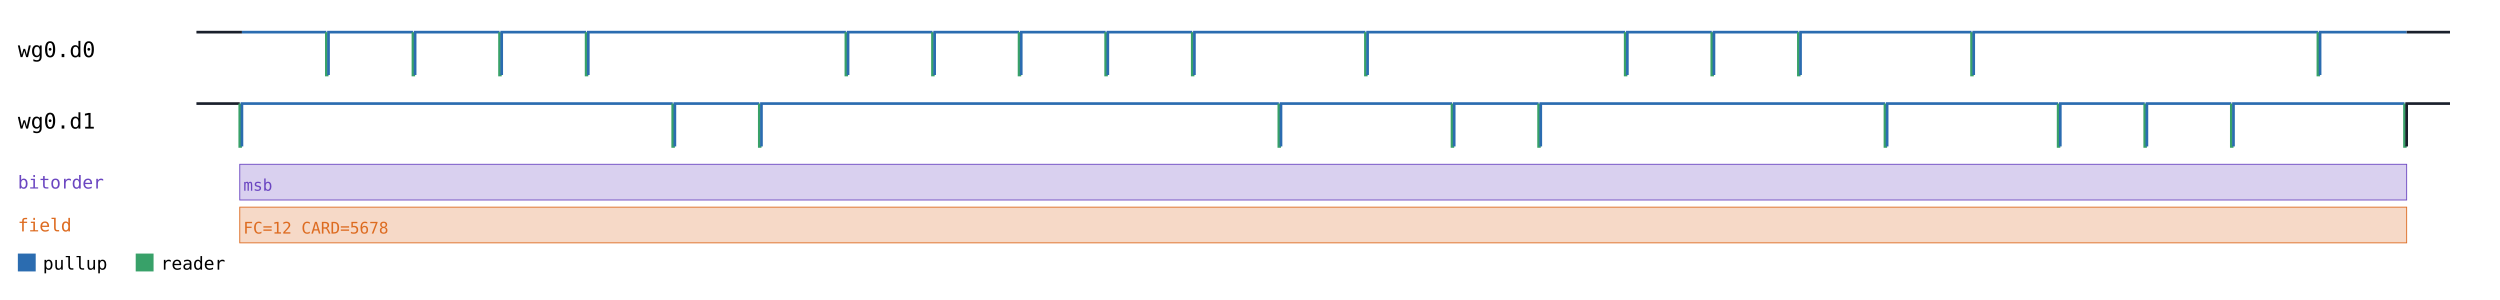
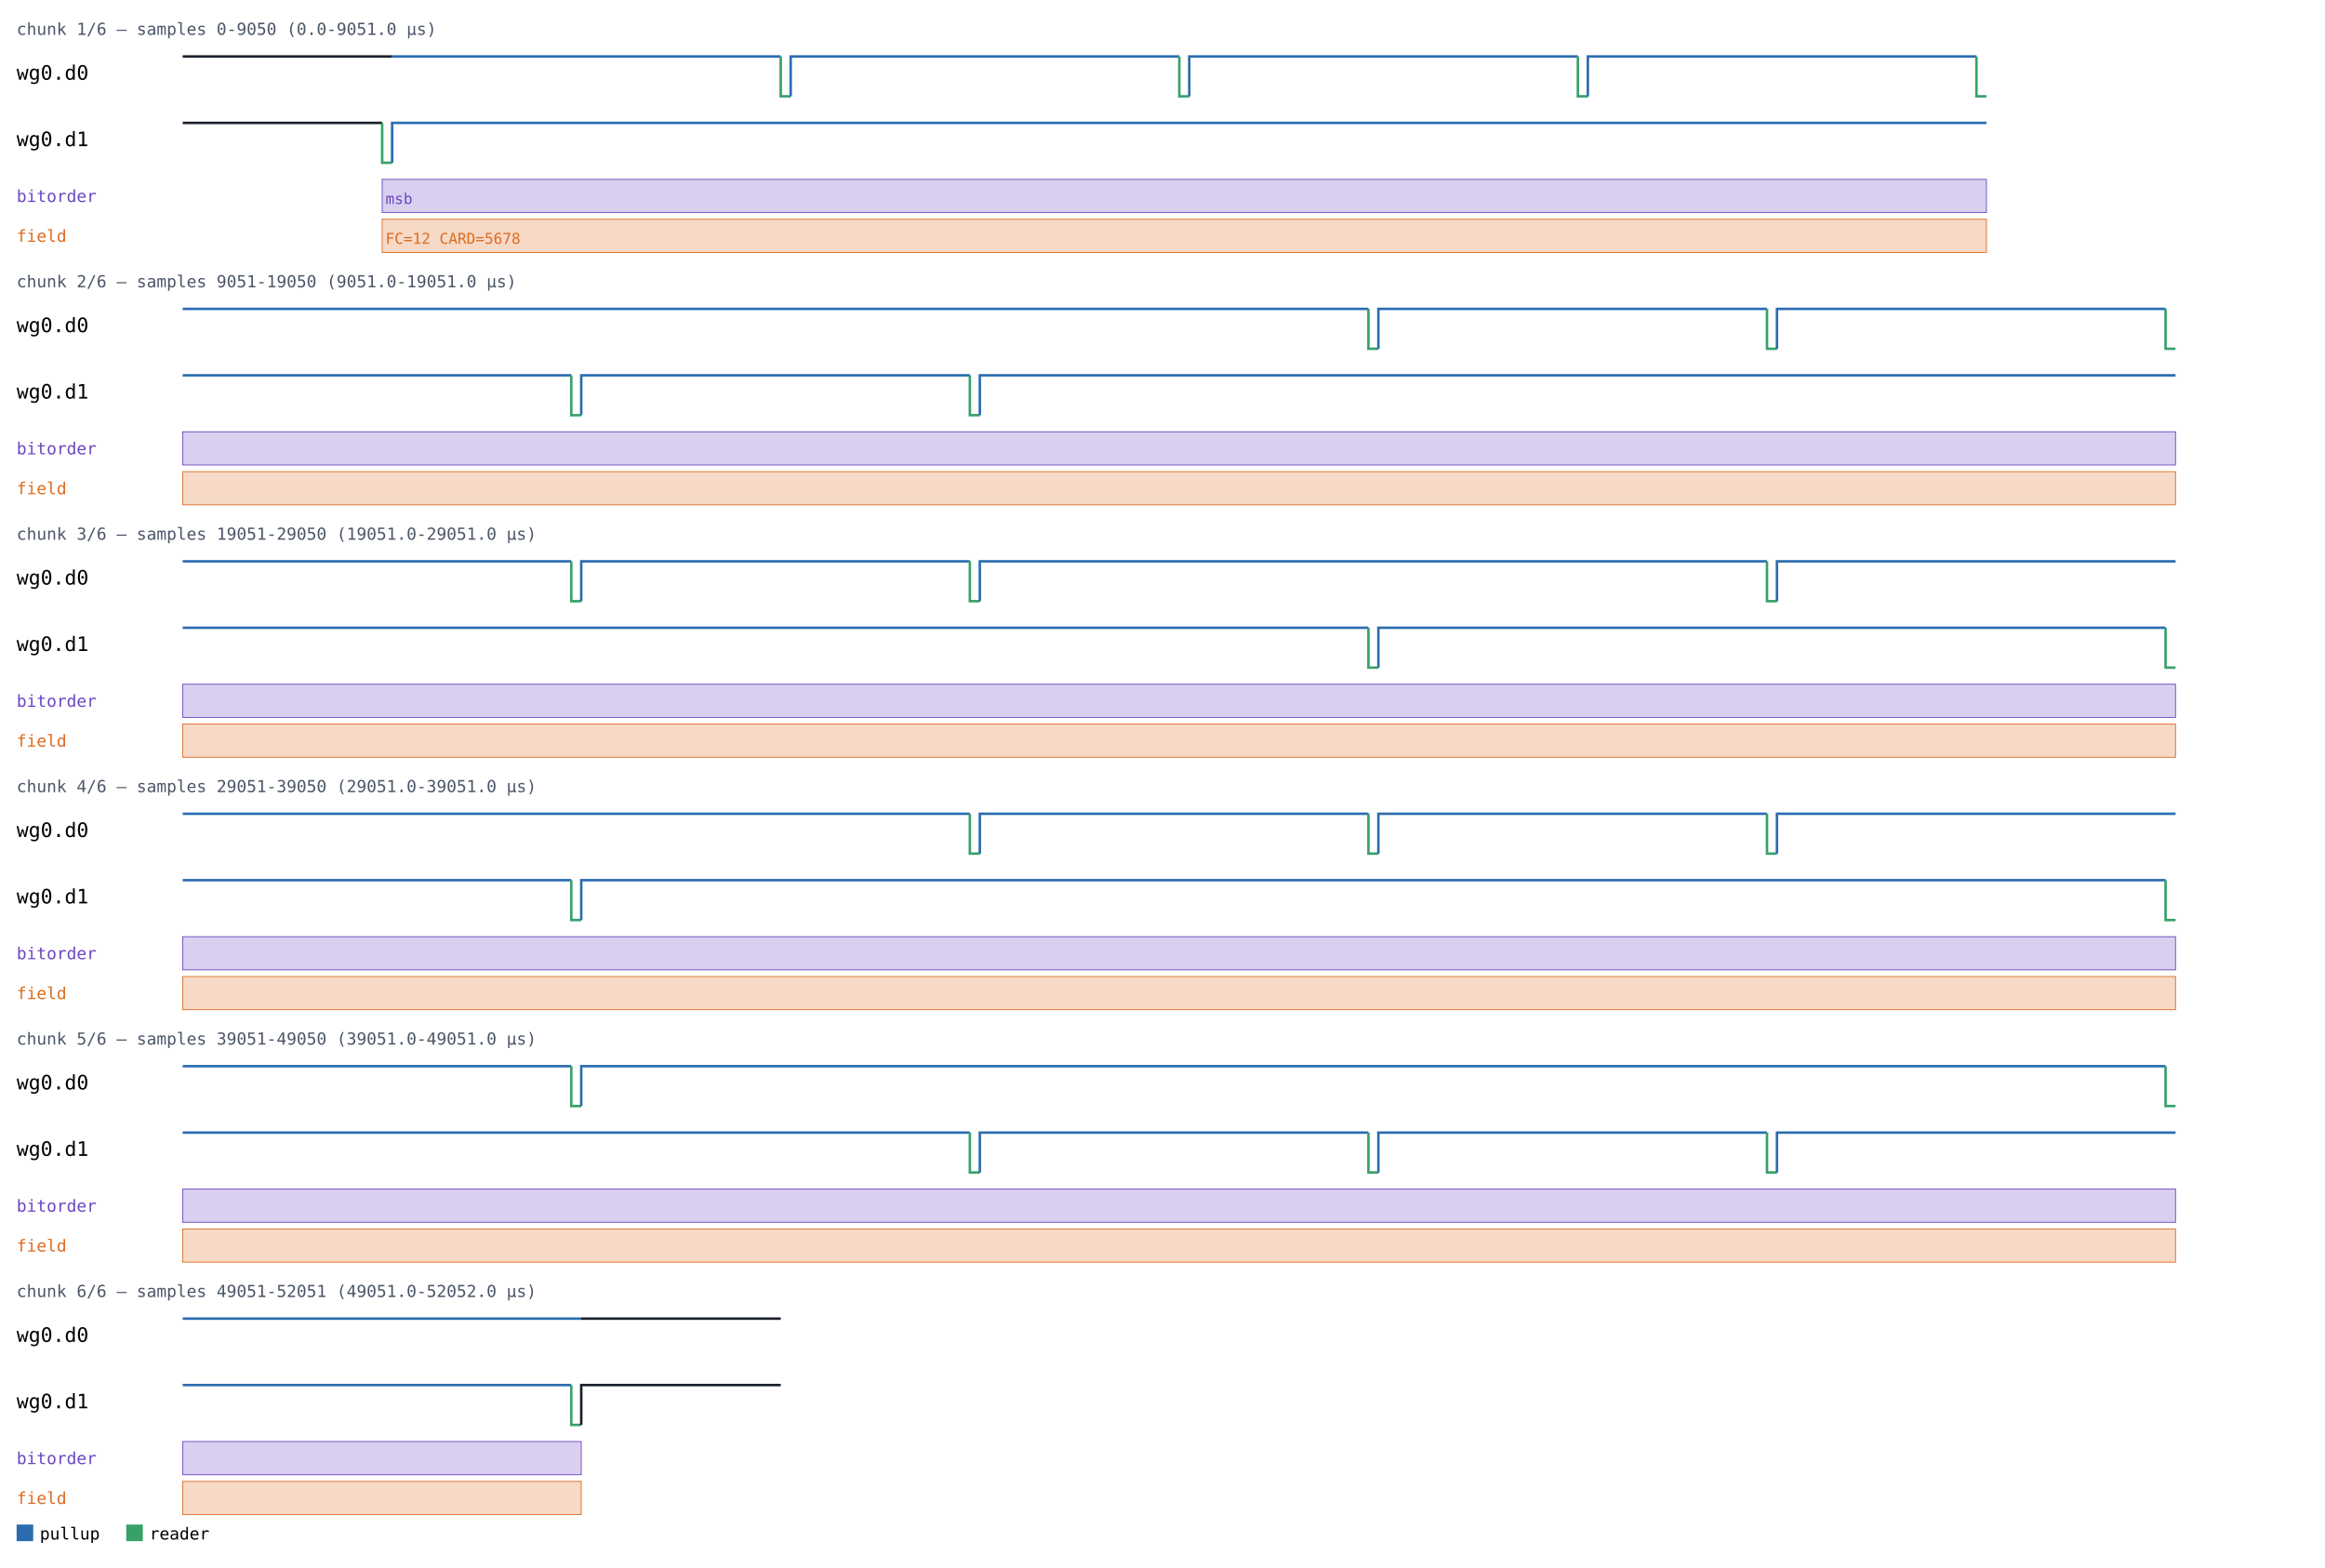
- <svg xmlns="http://www.w3.org/2000/svg" baseProfile="full" height="168" version="1.1" width="1400">
+ <svg xmlns="http://www.w3.org/2000/svg" baseProfile="full" height="944" version="1.1" width="1400">
  <defs />
-   <rect fill="white" height="168" width="1400" x="0" y="0" />
-   <text font-family="monospace" font-size="12px" x="10" y="32.0">wg0.d0</text>
-   <polyline fill="none" points="110.0,18.0 110.0,18.0 134.269,18.0 134.269,18.0 135.481,18.0 135.481,18.0" stroke="#1a202c" stroke-width="1.5" />
-   <polyline fill="none" points="135.481,18.0 135.481,18.0 182.759,18.0 182.759,18.0" stroke="#2b6cb0" stroke-width="1.5" />
-   <polyline fill="none" points="182.759,18.0 182.759,42.0 183.971,42.0 183.971,42.0" stroke="#38a169" stroke-width="1.5" />
-   <polyline fill="none" points="183.971,42.0 183.971,18.0 231.249,18.0 231.249,18.0" stroke="#2b6cb0" stroke-width="1.5" />
-   <polyline fill="none" points="231.249,18.0 231.249,42.0 232.461,42.0 232.461,42.0" stroke="#38a169" stroke-width="1.5" />
-   <polyline fill="none" points="232.461,42.0 232.461,18.0 279.739,18.0 279.739,18.0" stroke="#2b6cb0" stroke-width="1.5" />
-   <polyline fill="none" points="279.739,18.0 279.739,42.0 280.951,42.0 280.951,42.0" stroke="#38a169" stroke-width="1.5" />
-   <polyline fill="none" points="280.951,42.0 280.951,18.0 328.229,18.0 328.229,18.0" stroke="#2b6cb0" stroke-width="1.5" />
-   <polyline fill="none" points="328.229,18.0 328.229,42.0 329.441,42.0 329.441,42.0" stroke="#38a169" stroke-width="1.5" />
-   <polyline fill="none" points="329.441,42.0 329.441,18.0 473.699,18.0 473.699,18.0" stroke="#2b6cb0" stroke-width="1.5" />
-   <polyline fill="none" points="473.699,18.0 473.699,42.0 474.911,42.0 474.911,42.0" stroke="#38a169" stroke-width="1.5" />
-   <polyline fill="none" points="474.911,42.0 474.911,18.0 522.189,18.0 522.189,18.0" stroke="#2b6cb0" stroke-width="1.5" />
-   <polyline fill="none" points="522.189,18.0 522.189,42.0 523.401,42.0 523.401,42.0" stroke="#38a169" stroke-width="1.5" />
-   <polyline fill="none" points="523.401,42.0 523.401,18.0 570.679,18.0 570.679,18.0" stroke="#2b6cb0" stroke-width="1.5" />
-   <polyline fill="none" points="570.679,18.0 570.679,42.0 571.891,42.0 571.891,42.0" stroke="#38a169" stroke-width="1.5" />
-   <polyline fill="none" points="571.891,42.0 571.891,18.0 619.169,18.0 619.169,18.0" stroke="#2b6cb0" stroke-width="1.5" />
-   <polyline fill="none" points="619.169,18.0 619.169,42.0 620.381,42.0 620.381,42.0" stroke="#38a169" stroke-width="1.5" />
-   <polyline fill="none" points="620.381,42.0 620.381,18.0 667.659,18.0 667.659,18.0" stroke="#2b6cb0" stroke-width="1.5" />
-   <polyline fill="none" points="667.659,18.0 667.659,42.0 668.871,42.0 668.871,42.0" stroke="#38a169" stroke-width="1.5" />
-   <polyline fill="none" points="668.871,42.0 668.871,18.0 764.639,18.0 764.639,18.0" stroke="#2b6cb0" stroke-width="1.5" />
-   <polyline fill="none" points="764.639,18.0 764.639,42.0 765.851,42.0 765.851,42.0" stroke="#38a169" stroke-width="1.5" />
-   <polyline fill="none" points="765.851,42.0 765.851,18.0 910.109,18.0 910.109,18.0" stroke="#2b6cb0" stroke-width="1.5" />
-   <polyline fill="none" points="910.109,18.0 910.109,42.0 911.321,42.0 911.321,42.0" stroke="#38a169" stroke-width="1.5" />
-   <polyline fill="none" points="911.321,42.0 911.321,18.0 958.599,18.0 958.599,18.0" stroke="#2b6cb0" stroke-width="1.5" />
-   <polyline fill="none" points="958.599,18.0 958.599,42.0 959.811,42.0 959.811,42.0" stroke="#38a169" stroke-width="1.5" />
-   <polyline fill="none" points="959.811,42.0 959.811,18.0 1007.089,18.0 1007.089,18.0" stroke="#2b6cb0" stroke-width="1.5" />
-   <polyline fill="none" points="1007.089,18.0 1007.089,42.0 1008.301,42.0 1008.301,42.0" stroke="#38a169" stroke-width="1.5" />
-   <polyline fill="none" points="1008.301,42.0 1008.301,18.0 1104.069,18.0 1104.069,18.0" stroke="#2b6cb0" stroke-width="1.5" />
-   <polyline fill="none" points="1104.069,18.0 1104.069,42.0 1105.281,42.0 1105.281,42.0" stroke="#38a169" stroke-width="1.5" />
-   <polyline fill="none" points="1105.281,42.0 1105.281,18.0 1298.029,18.0 1298.029,18.0" stroke="#2b6cb0" stroke-width="1.5" />
-   <polyline fill="none" points="1298.029,18.0 1298.029,42.0 1299.241,42.0 1299.241,42.0" stroke="#38a169" stroke-width="1.5" />
-   <polyline fill="none" points="1299.241,42.0 1299.241,18.0 1347.731,18.0 1347.731,18.0" stroke="#2b6cb0" stroke-width="1.5" />
-   <polyline fill="none" points="1347.731,18.0 1347.731,18.0 1372.0,18.0" stroke="#1a202c" stroke-width="1.5" />
-   <text font-family="monospace" font-size="12px" x="10" y="72.0">wg0.d1</text>
-   <polyline fill="none" points="110.0,58.0 110.0,58.0 134.269,58.0 134.269,58.0" stroke="#1a202c" stroke-width="1.5" />
-   <polyline fill="none" points="134.269,58.0 134.269,82.0 135.481,82.0 135.481,82.0" stroke="#38a169" stroke-width="1.5" />
-   <polyline fill="none" points="135.481,82.0 135.481,58.0 376.719,58.0 376.719,58.0" stroke="#2b6cb0" stroke-width="1.5" />
-   <polyline fill="none" points="376.719,58.0 376.719,82.0 377.931,82.0 377.931,82.0" stroke="#38a169" stroke-width="1.5" />
-   <polyline fill="none" points="377.931,82.0 377.931,58.0 425.209,58.0 425.209,58.0" stroke="#2b6cb0" stroke-width="1.5" />
-   <polyline fill="none" points="425.209,58.0 425.209,82.0 426.421,82.0 426.421,82.0" stroke="#38a169" stroke-width="1.5" />
-   <polyline fill="none" points="426.421,82.0 426.421,58.0 716.149,58.0 716.149,58.0" stroke="#2b6cb0" stroke-width="1.5" />
-   <polyline fill="none" points="716.149,58.0 716.149,82.0 717.361,82.0 717.361,82.0" stroke="#38a169" stroke-width="1.5" />
-   <polyline fill="none" points="717.361,82.0 717.361,58.0 813.129,58.0 813.129,58.0" stroke="#2b6cb0" stroke-width="1.5" />
-   <polyline fill="none" points="813.129,58.0 813.129,82.0 814.341,82.0 814.341,82.0" stroke="#38a169" stroke-width="1.5" />
-   <polyline fill="none" points="814.341,82.0 814.341,58.0 861.619,58.0 861.619,58.0" stroke="#2b6cb0" stroke-width="1.5" />
-   <polyline fill="none" points="861.619,58.0 861.619,82.0 862.831,82.0 862.831,82.0" stroke="#38a169" stroke-width="1.5" />
-   <polyline fill="none" points="862.831,82.0 862.831,58.0 1055.579,58.0 1055.579,58.0" stroke="#2b6cb0" stroke-width="1.5" />
-   <polyline fill="none" points="1055.579,58.0 1055.579,82.0 1056.791,82.0 1056.791,82.0" stroke="#38a169" stroke-width="1.5" />
-   <polyline fill="none" points="1056.791,82.0 1056.791,58.0 1152.559,58.0 1152.559,58.0" stroke="#2b6cb0" stroke-width="1.5" />
-   <polyline fill="none" points="1152.559,58.0 1152.559,82.0 1153.771,82.0 1153.771,82.0" stroke="#38a169" stroke-width="1.5" />
-   <polyline fill="none" points="1153.771,82.0 1153.771,58.0 1201.049,58.0 1201.049,58.0" stroke="#2b6cb0" stroke-width="1.5" />
-   <polyline fill="none" points="1201.049,58.0 1201.049,82.0 1202.261,82.0 1202.261,82.0" stroke="#38a169" stroke-width="1.5" />
-   <polyline fill="none" points="1202.261,82.0 1202.261,58.0 1249.539,58.0 1249.539,58.0" stroke="#2b6cb0" stroke-width="1.5" />
-   <polyline fill="none" points="1249.539,58.0 1249.539,82.0 1250.751,82.0 1250.751,82.0" stroke="#38a169" stroke-width="1.5" />
-   <polyline fill="none" points="1250.751,82.0 1250.751,58.0 1346.519,58.0 1346.519,58.0" stroke="#2b6cb0" stroke-width="1.5" />
-   <polyline fill="none" points="1346.519,58.0 1346.519,82.0 1347.731,82.0 1347.731,82.0" stroke="#38a169" stroke-width="1.5" />
-   <polyline fill="none" points="1347.731,82.0 1347.731,58.0 1372.0,58.0" stroke="#1a202c" stroke-width="1.5" />
-   <text fill="#6b46c1" font-family="monospace" font-size="10px" x="10" y="105.6">bitorder</text>
-   <rect fill="#6b46c1" fill-opacity="0.25" height="20" stroke="#6b46c1" stroke-width="0.5" width="1213.462" x="134.269" y="92" />
-   <text fill="#6b46c1" font-family="monospace" font-size="9px" x="136.269" y="106.8">msb</text>
-   <text fill="#dd6b20" font-family="monospace" font-size="10px" x="10" y="129.6">field</text>
-   <rect fill="#dd6b20" fill-opacity="0.25" height="20" stroke="#dd6b20" stroke-width="0.5" width="1213.462" x="134.269" y="116" />
-   <text fill="#dd6b20" font-family="monospace" font-size="9px" x="136.269" y="130.8">FC=12 CARD=5678</text>
-   <rect fill="#2b6cb0" height="10" width="10" x="10" y="142" />
-   <text font-family="monospace" font-size="10px" x="24" y="151">pullup</text>
-   <rect fill="#38a169" height="10" width="10" x="76" y="142" />
-   <text font-family="monospace" font-size="10px" x="90" y="151">reader</text>
+   <rect fill="white" height="944" width="1400" x="0" y="0" />
+   <text fill="#4a5568" font-family="monospace" font-size="10px" x="10" y="21">chunk 1/6 — samples 0-9050  (0.0-9051.0 µs)</text>
+   <text font-family="monospace" font-size="12px" x="10" y="48.0">wg0.d0</text>
+   <polyline fill="none" points="110.0,34.0 110.0,34.0 230.12,34.0 230.12,34.0 236.12,34.0 236.12,34.0" stroke="#1a202c" stroke-width="1.5" />
+   <polyline fill="none" points="236.12,34.0 236.12,34.0 470.12,34.0 470.12,34.0" stroke="#2b6cb0" stroke-width="1.5" />
+   <polyline fill="none" points="470.12,34.0 470.12,58.0 476.12,58.0 476.12,58.0" stroke="#38a169" stroke-width="1.5" />
+   <polyline fill="none" points="476.12,58.0 476.12,34.0 710.12,34.0 710.12,34.0" stroke="#2b6cb0" stroke-width="1.5" />
+   <polyline fill="none" points="710.12,34.0 710.12,58.0 716.12,58.0 716.12,58.0" stroke="#38a169" stroke-width="1.5" />
+   <polyline fill="none" points="716.12,58.0 716.12,34.0 950.12,34.0 950.12,34.0" stroke="#2b6cb0" stroke-width="1.5" />
+   <polyline fill="none" points="950.12,34.0 950.12,58.0 956.12,58.0 956.12,58.0" stroke="#38a169" stroke-width="1.5" />
+   <polyline fill="none" points="956.12,58.0 956.12,34.0 1190.12,34.0 1190.12,34.0" stroke="#2b6cb0" stroke-width="1.5" />
+   <polyline fill="none" points="1190.12,34.0 1190.12,58.0 1196.12,58.0" stroke="#38a169" stroke-width="1.5" />
+   <text font-family="monospace" font-size="12px" x="10" y="88.0">wg0.d1</text>
+   <polyline fill="none" points="110.0,74.0 110.0,74.0 230.12,74.0 230.12,74.0" stroke="#1a202c" stroke-width="1.5" />
+   <polyline fill="none" points="230.12,74.0 230.12,98.0 236.12,98.0 236.12,98.0" stroke="#38a169" stroke-width="1.5" />
+   <polyline fill="none" points="236.12,98.0 236.12,74.0 1196.12,74.0" stroke="#2b6cb0" stroke-width="1.5" />
+   <text fill="#6b46c1" font-family="monospace" font-size="10px" x="10" y="121.6">bitorder</text>
+   <rect fill="#6b46c1" fill-opacity="0.25" height="20" stroke="#6b46c1" stroke-width="0.5" width="966" x="230.12" y="108" />
+   <text fill="#6b46c1" font-family="monospace" font-size="9px" x="232.12" y="122.8">msb</text>
+   <text fill="#dd6b20" font-family="monospace" font-size="10px" x="10" y="145.6">field</text>
+   <rect fill="#dd6b20" fill-opacity="0.25" height="20" stroke="#dd6b20" stroke-width="0.5" width="966" x="230.12" y="132" />
+   <text fill="#dd6b20" font-family="monospace" font-size="9px" x="232.12" y="146.8">FC=12 CARD=5678</text>
+   <text fill="#4a5568" font-family="monospace" font-size="10px" x="10" y="173">chunk 2/6 — samples 9051-19050  (9051.0-19051.0 µs)</text>
+   <text font-family="monospace" font-size="12px" x="10" y="200.0">wg0.d0</text>
+   <polyline fill="none" points="110.0,186.0 110.0,186.0 824.0,186.0 824.0,186.0" stroke="#2b6cb0" stroke-width="1.5" />
+   <polyline fill="none" points="824.0,186.0 824.0,210.0 830.0,210.0 830.0,210.0" stroke="#38a169" stroke-width="1.5" />
+   <polyline fill="none" points="830.0,210.0 830.0,186.0 1064.0,186.0 1064.0,186.0" stroke="#2b6cb0" stroke-width="1.5" />
+   <polyline fill="none" points="1064.0,186.0 1064.0,210.0 1070.0,210.0 1070.0,210.0" stroke="#38a169" stroke-width="1.5" />
+   <polyline fill="none" points="1070.0,210.0 1070.0,186.0 1304.0,186.0 1304.0,186.0" stroke="#2b6cb0" stroke-width="1.5" />
+   <polyline fill="none" points="1304.0,186.0 1304.0,210.0 1310.0,210.0" stroke="#38a169" stroke-width="1.5" />
+   <text font-family="monospace" font-size="12px" x="10" y="240.0">wg0.d1</text>
+   <polyline fill="none" points="110.0,226.0 110.0,226.0 344.0,226.0 344.0,226.0" stroke="#2b6cb0" stroke-width="1.5" />
+   <polyline fill="none" points="344.0,226.0 344.0,250.0 350.0,250.0 350.0,250.0" stroke="#38a169" stroke-width="1.5" />
+   <polyline fill="none" points="350.0,250.0 350.0,226.0 584.0,226.0 584.0,226.0" stroke="#2b6cb0" stroke-width="1.5" />
+   <polyline fill="none" points="584.0,226.0 584.0,250.0 590.0,250.0 590.0,250.0" stroke="#38a169" stroke-width="1.5" />
+   <polyline fill="none" points="590.0,250.0 590.0,226.0 1310.0,226.0" stroke="#2b6cb0" stroke-width="1.5" />
+   <text fill="#6b46c1" font-family="monospace" font-size="10px" x="10" y="273.6">bitorder</text>
+   <rect fill="#6b46c1" fill-opacity="0.25" height="20" stroke="#6b46c1" stroke-width="0.5" width="1200.0" x="110.0" y="260" />
+   <text fill="#dd6b20" font-family="monospace" font-size="10px" x="10" y="297.6">field</text>
+   <rect fill="#dd6b20" fill-opacity="0.25" height="20" stroke="#dd6b20" stroke-width="0.5" width="1200.0" x="110.0" y="284" />
+   <text fill="#4a5568" font-family="monospace" font-size="10px" x="10" y="325">chunk 3/6 — samples 19051-29050  (19051.0-29051.0 µs)</text>
+   <text font-family="monospace" font-size="12px" x="10" y="352.0">wg0.d0</text>
+   <polyline fill="none" points="110.0,338.0 110.0,338.0 344.0,338.0 344.0,338.0" stroke="#2b6cb0" stroke-width="1.5" />
+   <polyline fill="none" points="344.0,338.0 344.0,362.0 350.0,362.0 350.0,362.0" stroke="#38a169" stroke-width="1.5" />
+   <polyline fill="none" points="350.0,362.0 350.0,338.0 584.0,338.0 584.0,338.0" stroke="#2b6cb0" stroke-width="1.5" />
+   <polyline fill="none" points="584.0,338.0 584.0,362.0 590.0,362.0 590.0,362.0" stroke="#38a169" stroke-width="1.5" />
+   <polyline fill="none" points="590.0,362.0 590.0,338.0 1064.0,338.0 1064.0,338.0" stroke="#2b6cb0" stroke-width="1.5" />
+   <polyline fill="none" points="1064.0,338.0 1064.0,362.0 1070.0,362.0 1070.0,362.0" stroke="#38a169" stroke-width="1.5" />
+   <polyline fill="none" points="1070.0,362.0 1070.0,338.0 1310.0,338.0" stroke="#2b6cb0" stroke-width="1.5" />
+   <text font-family="monospace" font-size="12px" x="10" y="392.0">wg0.d1</text>
+   <polyline fill="none" points="110.0,378.0 110.0,378.0 824.0,378.0 824.0,378.0" stroke="#2b6cb0" stroke-width="1.5" />
+   <polyline fill="none" points="824.0,378.0 824.0,402.0 830.0,402.0 830.0,402.0" stroke="#38a169" stroke-width="1.5" />
+   <polyline fill="none" points="830.0,402.0 830.0,378.0 1304.0,378.0 1304.0,378.0" stroke="#2b6cb0" stroke-width="1.5" />
+   <polyline fill="none" points="1304.0,378.0 1304.0,402.0 1310.0,402.0" stroke="#38a169" stroke-width="1.5" />
+   <text fill="#6b46c1" font-family="monospace" font-size="10px" x="10" y="425.6">bitorder</text>
+   <rect fill="#6b46c1" fill-opacity="0.25" height="20" stroke="#6b46c1" stroke-width="0.5" width="1200.0" x="110.0" y="412" />
+   <text fill="#dd6b20" font-family="monospace" font-size="10px" x="10" y="449.6">field</text>
+   <rect fill="#dd6b20" fill-opacity="0.25" height="20" stroke="#dd6b20" stroke-width="0.5" width="1200.0" x="110.0" y="436" />
+   <text fill="#4a5568" font-family="monospace" font-size="10px" x="10" y="477">chunk 4/6 — samples 29051-39050  (29051.0-39051.0 µs)</text>
+   <text font-family="monospace" font-size="12px" x="10" y="504.0">wg0.d0</text>
+   <polyline fill="none" points="110.0,490.0 110.0,490.0 584.0,490.0 584.0,490.0" stroke="#2b6cb0" stroke-width="1.5" />
+   <polyline fill="none" points="584.0,490.0 584.0,514.0 590.0,514.0 590.0,514.0" stroke="#38a169" stroke-width="1.5" />
+   <polyline fill="none" points="590.0,514.0 590.0,490.0 824.0,490.0 824.0,490.0" stroke="#2b6cb0" stroke-width="1.5" />
+   <polyline fill="none" points="824.0,490.0 824.0,514.0 830.0,514.0 830.0,514.0" stroke="#38a169" stroke-width="1.5" />
+   <polyline fill="none" points="830.0,514.0 830.0,490.0 1064.0,490.0 1064.0,490.0" stroke="#2b6cb0" stroke-width="1.5" />
+   <polyline fill="none" points="1064.0,490.0 1064.0,514.0 1070.0,514.0 1070.0,514.0" stroke="#38a169" stroke-width="1.5" />
+   <polyline fill="none" points="1070.0,514.0 1070.0,490.0 1310.0,490.0" stroke="#2b6cb0" stroke-width="1.5" />
+   <text font-family="monospace" font-size="12px" x="10" y="544.0">wg0.d1</text>
+   <polyline fill="none" points="110.0,530.0 110.0,530.0 344.0,530.0 344.0,530.0" stroke="#2b6cb0" stroke-width="1.5" />
+   <polyline fill="none" points="344.0,530.0 344.0,554.0 350.0,554.0 350.0,554.0" stroke="#38a169" stroke-width="1.5" />
+   <polyline fill="none" points="350.0,554.0 350.0,530.0 1304.0,530.0 1304.0,530.0" stroke="#2b6cb0" stroke-width="1.5" />
+   <polyline fill="none" points="1304.0,530.0 1304.0,554.0 1310.0,554.0" stroke="#38a169" stroke-width="1.5" />
+   <text fill="#6b46c1" font-family="monospace" font-size="10px" x="10" y="577.6">bitorder</text>
+   <rect fill="#6b46c1" fill-opacity="0.25" height="20" stroke="#6b46c1" stroke-width="0.5" width="1200.0" x="110.0" y="564" />
+   <text fill="#dd6b20" font-family="monospace" font-size="10px" x="10" y="601.6">field</text>
+   <rect fill="#dd6b20" fill-opacity="0.25" height="20" stroke="#dd6b20" stroke-width="0.5" width="1200.0" x="110.0" y="588" />
+   <text fill="#4a5568" font-family="monospace" font-size="10px" x="10" y="629">chunk 5/6 — samples 39051-49050  (39051.0-49051.0 µs)</text>
+   <text font-family="monospace" font-size="12px" x="10" y="656.0">wg0.d0</text>
+   <polyline fill="none" points="110.0,642.0 110.0,642.0 344.0,642.0 344.0,642.0" stroke="#2b6cb0" stroke-width="1.5" />
+   <polyline fill="none" points="344.0,642.0 344.0,666.0 350.0,666.0 350.0,666.0" stroke="#38a169" stroke-width="1.5" />
+   <polyline fill="none" points="350.0,666.0 350.0,642.0 1304.0,642.0 1304.0,642.0" stroke="#2b6cb0" stroke-width="1.5" />
+   <polyline fill="none" points="1304.0,642.0 1304.0,666.0 1310.0,666.0" stroke="#38a169" stroke-width="1.5" />
+   <text font-family="monospace" font-size="12px" x="10" y="696.0">wg0.d1</text>
+   <polyline fill="none" points="110.0,682.0 110.0,682.0 584.0,682.0 584.0,682.0" stroke="#2b6cb0" stroke-width="1.5" />
+   <polyline fill="none" points="584.0,682.0 584.0,706.0 590.0,706.0 590.0,706.0" stroke="#38a169" stroke-width="1.5" />
+   <polyline fill="none" points="590.0,706.0 590.0,682.0 824.0,682.0 824.0,682.0" stroke="#2b6cb0" stroke-width="1.5" />
+   <polyline fill="none" points="824.0,682.0 824.0,706.0 830.0,706.0 830.0,706.0" stroke="#38a169" stroke-width="1.5" />
+   <polyline fill="none" points="830.0,706.0 830.0,682.0 1064.0,682.0 1064.0,682.0" stroke="#2b6cb0" stroke-width="1.5" />
+   <polyline fill="none" points="1064.0,682.0 1064.0,706.0 1070.0,706.0 1070.0,706.0" stroke="#38a169" stroke-width="1.5" />
+   <polyline fill="none" points="1070.0,706.0 1070.0,682.0 1310.0,682.0" stroke="#2b6cb0" stroke-width="1.5" />
+   <text fill="#6b46c1" font-family="monospace" font-size="10px" x="10" y="729.6">bitorder</text>
+   <rect fill="#6b46c1" fill-opacity="0.25" height="20" stroke="#6b46c1" stroke-width="0.5" width="1200.0" x="110.0" y="716" />
+   <text fill="#dd6b20" font-family="monospace" font-size="10px" x="10" y="753.6">field</text>
+   <rect fill="#dd6b20" fill-opacity="0.25" height="20" stroke="#dd6b20" stroke-width="0.5" width="1200.0" x="110.0" y="740" />
+   <text fill="#4a5568" font-family="monospace" font-size="10px" x="10" y="781">chunk 6/6 — samples 49051-52051  (49051.0-52052.0 µs)</text>
+   <text font-family="monospace" font-size="12px" x="10" y="808.0">wg0.d0</text>
+   <polyline fill="none" points="110.0,794.0 110.0,794.0 350.0,794.0 350.0,794.0" stroke="#2b6cb0" stroke-width="1.5" />
+   <polyline fill="none" points="350.0,794.0 350.0,794.0 470.12,794.0" stroke="#1a202c" stroke-width="1.5" />
+   <text font-family="monospace" font-size="12px" x="10" y="848.0">wg0.d1</text>
+   <polyline fill="none" points="110.0,834.0 110.0,834.0 344.0,834.0 344.0,834.0" stroke="#2b6cb0" stroke-width="1.5" />
+   <polyline fill="none" points="344.0,834.0 344.0,858.0 350.0,858.0 350.0,858.0" stroke="#38a169" stroke-width="1.5" />
+   <polyline fill="none" points="350.0,858.0 350.0,834.0 470.12,834.0" stroke="#1a202c" stroke-width="1.5" />
+   <text fill="#6b46c1" font-family="monospace" font-size="10px" x="10" y="881.6">bitorder</text>
+   <rect fill="#6b46c1" fill-opacity="0.25" height="20" stroke="#6b46c1" stroke-width="0.5" width="240.0" x="110.0" y="868" />
+   <text fill="#dd6b20" font-family="monospace" font-size="10px" x="10" y="905.6">field</text>
+   <rect fill="#dd6b20" fill-opacity="0.25" height="20" stroke="#dd6b20" stroke-width="0.5" width="240.0" x="110.0" y="892" />
+   <rect fill="#2b6cb0" height="10" width="10" x="10" y="918" />
+   <text font-family="monospace" font-size="10px" x="24" y="927">pullup</text>
+   <rect fill="#38a169" height="10" width="10" x="76" y="918" />
+   <text font-family="monospace" font-size="10px" x="90" y="927">reader</text>
</svg>
